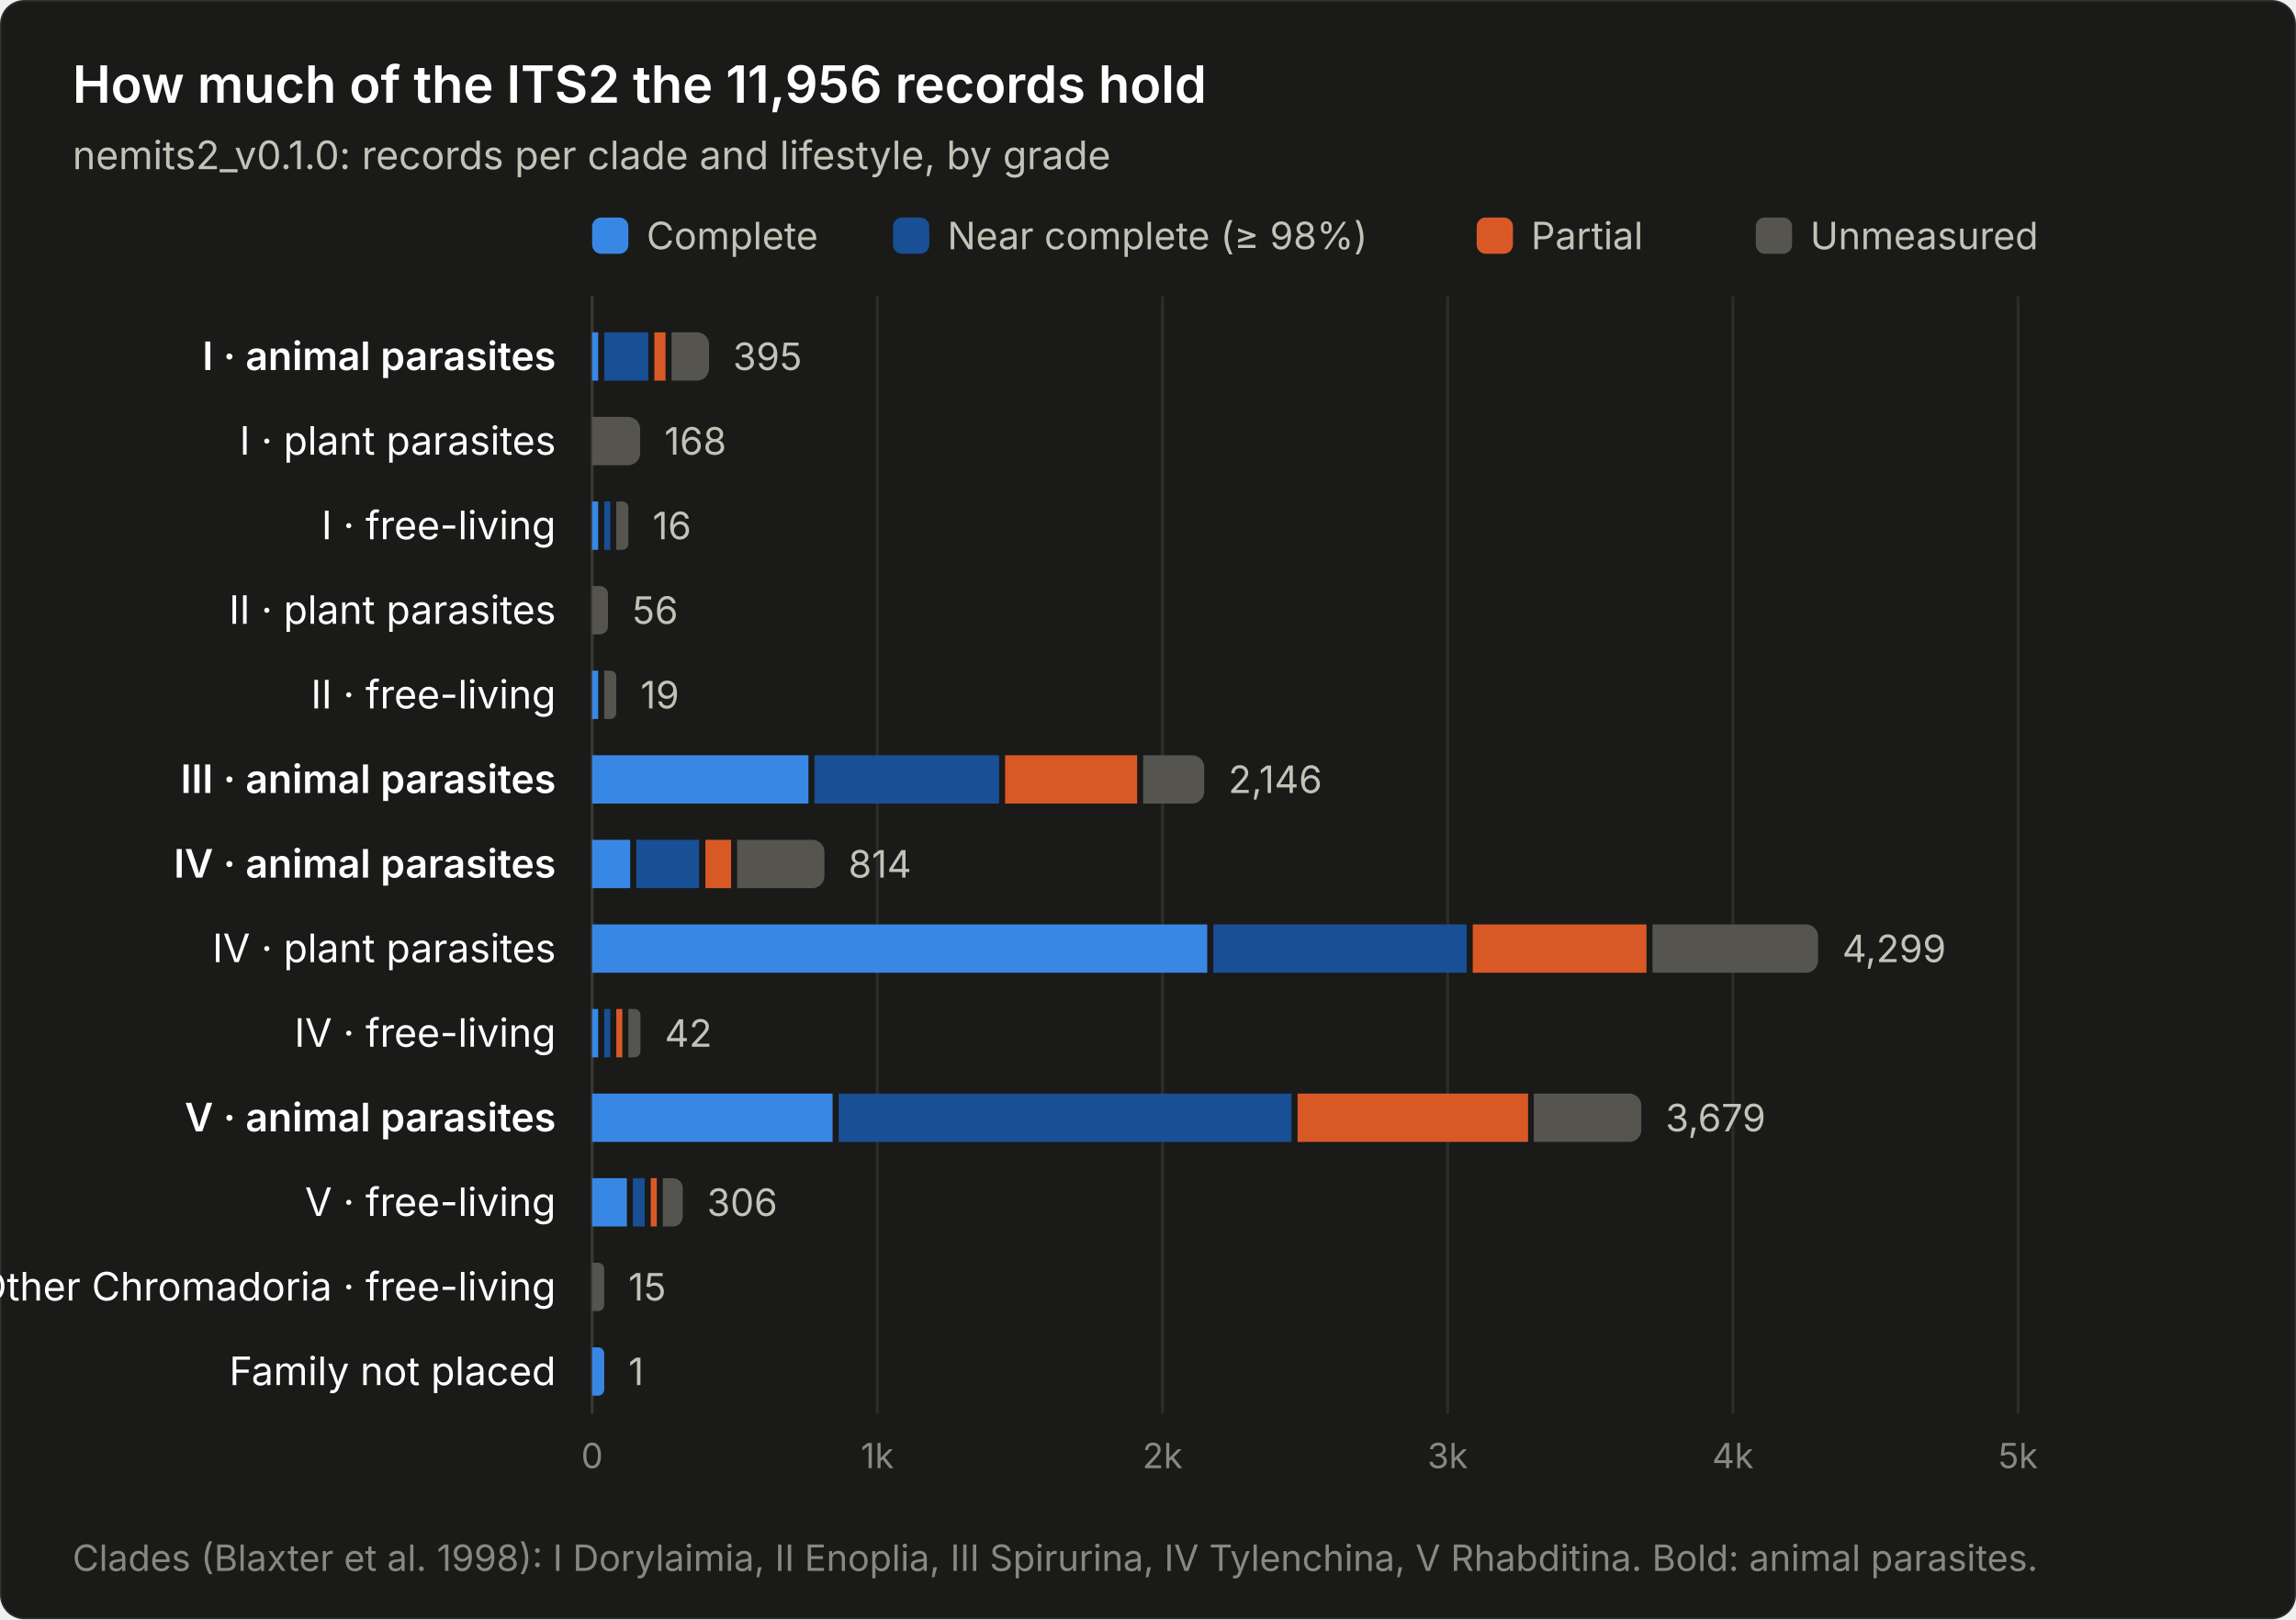
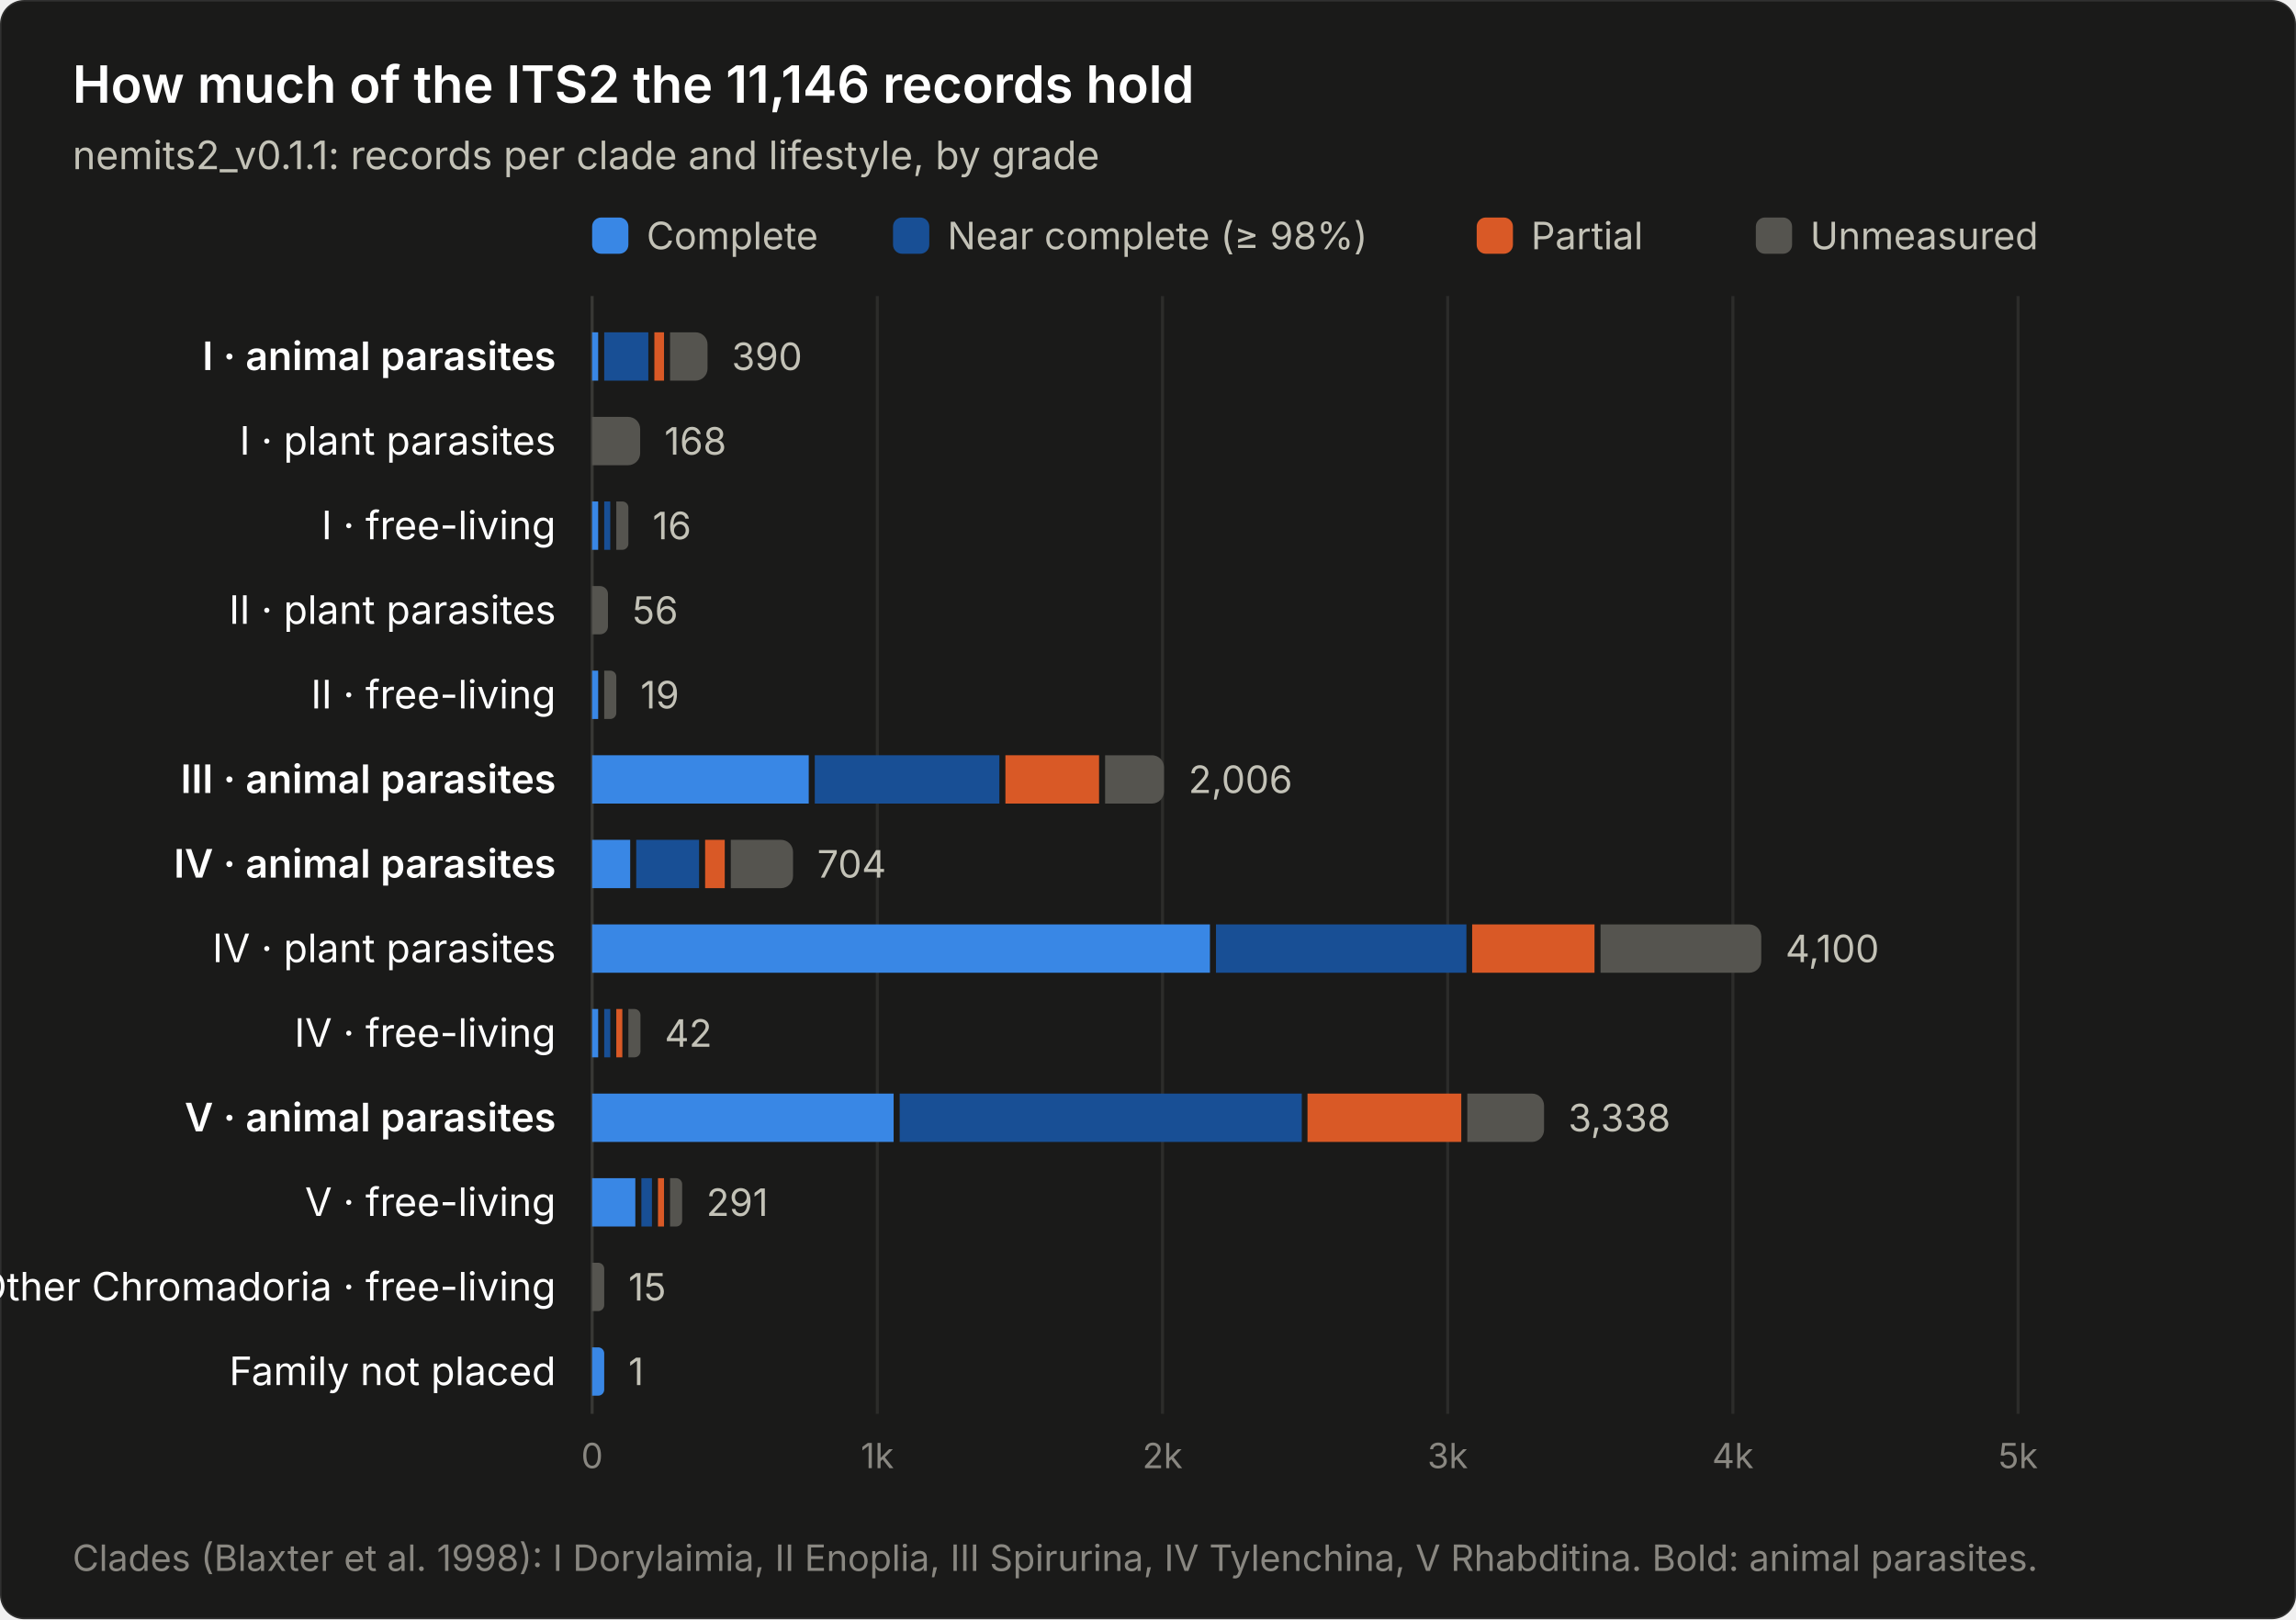
- <svg xmlns="http://www.w3.org/2000/svg" width="760" height="536" viewBox="0 0 760 536" font-family="system-ui, -apple-system, &quot;Segoe UI&quot;, sans-serif" role="img" aria-label="How much of the ITS2 the 11,956 records hold">
+ <svg xmlns="http://www.w3.org/2000/svg" width="760" height="536" viewBox="0 0 760 536" font-family="system-ui, -apple-system, &quot;Segoe UI&quot;, sans-serif" role="img" aria-label="How much of the ITS2 the 11,146 records hold">
  <rect width="760" height="536" rx="8" fill="#1a1a19" stroke="rgba(255,255,255,0.10)" />
-   <text x="24" y="34" font-size="17" font-weight="600" fill="#ffffff">How much of the ITS2 the 11,956 records hold</text>
-   <text x="24" y="56" font-size="13" fill="#c3c2b7">nemits2_v0.1.0: records per clade and lifestyle, by grade</text>
+   <text x="24" y="34" font-size="17" font-weight="600" fill="#ffffff">How much of the ITS2 the 11,146 records hold</text>
+   <text x="24" y="56" font-size="13" fill="#c3c2b7">nemits2_v0.1.1: records per clade and lifestyle, by grade</text>
  <rect x="196" y="72" width="12" height="12" rx="3" fill="#3987e5" />
  <text x="214" y="82.5" font-size="12.5" fill="#c3c2b7">Complete</text>
  <rect x="295.6" y="72" width="12" height="12" rx="3" fill="#184f95" />
  <text x="313.6" y="82.5" font-size="12.5" fill="#c3c2b7">Near complete (≥ 98%)</text>
  <rect x="488.8" y="72" width="12" height="12" rx="3" fill="#d95926" />
  <text x="506.8" y="82.5" font-size="12.5" fill="#c3c2b7">Partial</text>
  <rect x="581.2" y="72" width="12" height="12" rx="3" fill="#55544f" />
  <text x="599.2" y="82.5" font-size="12.5" fill="#c3c2b7">Unmeasured</text>
  <line x1="196.0" y1="98" x2="196.0" y2="468" stroke="#383835" stroke-width="1" />
  <text x="196.0" y="486" font-size="11.5" fill="#898781" text-anchor="middle" font-variant-numeric="tabular-nums">0</text>
  <line x1="290.4" y1="98" x2="290.4" y2="468" stroke="#2c2c2a" stroke-width="1" />
  <text x="290.4" y="486" font-size="11.5" fill="#898781" text-anchor="middle" font-variant-numeric="tabular-nums">1k</text>
  <line x1="384.8" y1="98" x2="384.8" y2="468" stroke="#2c2c2a" stroke-width="1" />
  <text x="384.8" y="486" font-size="11.5" fill="#898781" text-anchor="middle" font-variant-numeric="tabular-nums">2k</text>
  <line x1="479.2" y1="98" x2="479.2" y2="468" stroke="#2c2c2a" stroke-width="1" />
  <text x="479.2" y="486" font-size="11.5" fill="#898781" text-anchor="middle" font-variant-numeric="tabular-nums">3k</text>
  <line x1="573.6" y1="98" x2="573.6" y2="468" stroke="#2c2c2a" stroke-width="1" />
  <text x="573.6" y="486" font-size="11.5" fill="#898781" text-anchor="middle" font-variant-numeric="tabular-nums">4k</text>
  <line x1="668.0" y1="98" x2="668.0" y2="468" stroke="#2c2c2a" stroke-width="1" />
  <text x="668.0" y="486" font-size="11.5" fill="#898781" text-anchor="middle" font-variant-numeric="tabular-nums">5k</text>
  <text x="184" y="122.5" font-size="13" font-weight="600" fill="#ffffff" text-anchor="end">I · animal parasites</text>
  <rect x="196.0" y="110.0" width="2.0" height="16" fill="#3987e5" />
  <rect x="200.0" y="110.0" width="14.6" height="16" fill="#184f95" />
-   <rect x="216.6" y="110.0" width="3.7" height="16" fill="#d95926" />
-   <path d="M222.3,110.0 h8.4 a4,4 0 0 1 4,4 v8.0 a4,4 0 0 1 -4,4 h-8.4 z" fill="#55544f" />
-   <text x="242.6" y="122.5" font-size="12.5" fill="#c3c2b7" font-variant-numeric="tabular-nums">395</text>
+   <rect x="216.6" y="110.0" width="3.2" height="16" fill="#d95926" />
+   <path d="M221.8,110.0 h8.4 a4,4 0 0 1 4,4 v8.0 a4,4 0 0 1 -4,4 h-8.4 z" fill="#55544f" />
+   <text x="242.2" y="122.5" font-size="12.5" fill="#c3c2b7" font-variant-numeric="tabular-nums">390</text>
  <text x="184" y="150.5" font-size="13" font-weight="400" fill="#ffffff" text-anchor="end">I · plant parasites</text>
  <path d="M196.0,138.0 h11.9 a4,4 0 0 1 4,4 v8.0 a4,4 0 0 1 -4,4 h-11.9 z" fill="#55544f" />
  <text x="219.9" y="150.5" font-size="12.5" fill="#c3c2b7" font-variant-numeric="tabular-nums">168</text>
  <text x="184" y="178.5" font-size="13" font-weight="400" fill="#ffffff" text-anchor="end">I · free-living</text>
  <rect x="196.0" y="166.0" width="2.0" height="16" fill="#3987e5" />
  <rect x="200.0" y="166.0" width="2.0" height="16" fill="#184f95" />
  <path d="M204.0,166.0 h2.0 a2.0,2.0 0 0 1 2.0,2.0 v12.0 a2.0,2.0 0 0 1 -2.0,2.0 h-2.0 z" fill="#55544f" />
  <text x="216.0" y="178.5" font-size="12.5" fill="#c3c2b7" font-variant-numeric="tabular-nums">16</text>
  <text x="184" y="206.5" font-size="13" font-weight="400" fill="#ffffff" text-anchor="end">II · plant parasites</text>
  <path d="M196.0,194.0 h2.6 a2.643,2.643 0 0 1 2.643,2.643 v10.7 a2.643,2.643 0 0 1 -2.643,2.643 h-2.6 z" fill="#55544f" />
  <text x="209.3" y="206.5" font-size="12.5" fill="#c3c2b7" font-variant-numeric="tabular-nums">56</text>
  <text x="184" y="234.5" font-size="13" font-weight="400" fill="#ffffff" text-anchor="end">II · free-living</text>
  <rect x="196.0" y="222.0" width="2.0" height="16" fill="#3987e5" />
  <path d="M200.0,222.0 h2.0 a2.0,2.0 0 0 1 2.0,2.0 v12.0 a2.0,2.0 0 0 1 -2.0,2.0 h-2.0 z" fill="#55544f" />
  <text x="212.0" y="234.5" font-size="12.5" fill="#c3c2b7" font-variant-numeric="tabular-nums">19</text>
  <text x="184" y="262.5" font-size="13" font-weight="600" fill="#ffffff" text-anchor="end">III · animal parasites</text>
-   <rect x="196.0" y="250.0" width="71.6" height="16" fill="#3987e5" />
-   <rect x="269.6" y="250.0" width="61.1" height="16" fill="#184f95" />
-   <rect x="332.7" y="250.0" width="43.7" height="16" fill="#d95926" />
-   <path d="M378.4,250.0 h16.2 a4,4 0 0 1 4,4 v8.0 a4,4 0 0 1 -4,4 h-16.2 z" fill="#55544f" />
-   <text x="406.6" y="262.5" font-size="12.5" fill="#c3c2b7" font-variant-numeric="tabular-nums">2,146</text>
+   <rect x="196.0" y="250.0" width="71.7" height="16" fill="#3987e5" />
+   <rect x="269.7" y="250.0" width="61.1" height="16" fill="#184f95" />
+   <rect x="332.8" y="250.0" width="31.0" height="16" fill="#d95926" />
+   <path d="M365.8,250.0 h15.5 a4,4 0 0 1 4,4 v8.0 a4,4 0 0 1 -4,4 h-15.5 z" fill="#55544f" />
+   <text x="393.4" y="262.5" font-size="12.5" fill="#c3c2b7" font-variant-numeric="tabular-nums">2,006</text>
  <text x="184" y="290.5" font-size="13" font-weight="600" fill="#ffffff" text-anchor="end">IV · animal parasites</text>
  <rect x="196.0" y="278.0" width="12.6" height="16" fill="#3987e5" />
  <rect x="210.6" y="278.0" width="20.8" height="16" fill="#184f95" />
-   <rect x="233.5" y="278.0" width="8.5" height="16" fill="#d95926" />
-   <path d="M244.0,278.0 h24.9 a4,4 0 0 1 4,4 v8.0 a4,4 0 0 1 -4,4 h-24.9 z" fill="#55544f" />
-   <text x="280.8" y="290.5" font-size="12.5" fill="#c3c2b7" font-variant-numeric="tabular-nums">814</text>
+   <rect x="233.4" y="278.0" width="6.5" height="16" fill="#d95926" />
+   <path d="M241.9,278.0 h16.6 a4,4 0 0 1 4,4 v8.0 a4,4 0 0 1 -4,4 h-16.6 z" fill="#55544f" />
+   <text x="270.5" y="290.5" font-size="12.5" fill="#c3c2b7" font-variant-numeric="tabular-nums">704</text>
  <text x="184" y="318.5" font-size="13" font-weight="400" fill="#ffffff" text-anchor="end">IV · plant parasites</text>
-   <rect x="196.0" y="306.0" width="203.6" height="16" fill="#3987e5" />
-   <rect x="401.6" y="306.0" width="83.9" height="16" fill="#184f95" />
-   <rect x="487.5" y="306.0" width="57.5" height="16" fill="#d95926" />
-   <path d="M547.0,306.0 h50.8 a4,4 0 0 1 4,4 v8.0 a4,4 0 0 1 -4,4 h-50.8 z" fill="#55544f" />
-   <text x="609.8" y="318.5" font-size="12.5" fill="#c3c2b7" font-variant-numeric="tabular-nums">4,299</text>
+   <rect x="196.0" y="306.0" width="204.5" height="16" fill="#3987e5" />
+   <rect x="402.5" y="306.0" width="82.9" height="16" fill="#184f95" />
+   <rect x="487.3" y="306.0" width="40.5" height="16" fill="#d95926" />
+   <path d="M529.8,306.0 h49.2 a4,4 0 0 1 4,4 v8.0 a4,4 0 0 1 -4,4 h-49.2 z" fill="#55544f" />
+   <text x="591.0" y="318.5" font-size="12.5" fill="#c3c2b7" font-variant-numeric="tabular-nums">4,100</text>
  <text x="184" y="346.5" font-size="13" font-weight="400" fill="#ffffff" text-anchor="end">IV · free-living</text>
  <rect x="196.0" y="334.0" width="2.0" height="16" fill="#3987e5" />
  <rect x="200.0" y="334.0" width="2.0" height="16" fill="#184f95" />
  <rect x="204.0" y="334.0" width="2.0" height="16" fill="#d95926" />
  <path d="M208.0,334.0 h2.0 a2.0,2.0 0 0 1 2.0,2.0 v12.0 a2.0,2.0 0 0 1 -2.0,2.0 h-2.0 z" fill="#55544f" />
  <text x="220.0" y="346.5" font-size="12.5" fill="#c3c2b7" font-variant-numeric="tabular-nums">42</text>
  <text x="184" y="374.5" font-size="13" font-weight="600" fill="#ffffff" text-anchor="end">V · animal parasites</text>
-   <rect x="196.0" y="362.0" width="79.6" height="16" fill="#3987e5" />
-   <rect x="277.6" y="362.0" width="149.9" height="16" fill="#184f95" />
-   <rect x="429.5" y="362.0" width="76.3" height="16" fill="#d95926" />
-   <path d="M507.7,362.0 h31.6 a4,4 0 0 1 4,4 v8.0 a4,4 0 0 1 -4,4 h-31.6 z" fill="#55544f" />
-   <text x="551.3" y="374.5" font-size="12.5" fill="#c3c2b7" font-variant-numeric="tabular-nums">3,679</text>
+   <rect x="196.0" y="362.0" width="99.8" height="16" fill="#3987e5" />
+   <rect x="297.8" y="362.0" width="133.1" height="16" fill="#184f95" />
+   <rect x="432.8" y="362.0" width="50.9" height="16" fill="#d95926" />
+   <path d="M485.7,362.0 h21.4 a4,4 0 0 1 4,4 v8.0 a4,4 0 0 1 -4,4 h-21.4 z" fill="#55544f" />
+   <text x="519.1" y="374.5" font-size="12.5" fill="#c3c2b7" font-variant-numeric="tabular-nums">3,338</text>
  <text x="184" y="402.5" font-size="13" font-weight="400" fill="#ffffff" text-anchor="end">V · free-living</text>
-   <rect x="196.0" y="390.0" width="11.5" height="16" fill="#3987e5" />
-   <rect x="209.5" y="390.0" width="3.9" height="16" fill="#184f95" />
-   <rect x="215.4" y="390.0" width="2.0" height="16" fill="#d95926" />
-   <path d="M219.4,390.0 h3.3 a3.304,3.304 0 0 1 3.304,3.304 v9.4 a3.304,3.304 0 0 1 -3.304,3.304 h-3.3 z" fill="#55544f" />
-   <text x="234.0" y="402.5" font-size="12.5" fill="#c3c2b7" font-variant-numeric="tabular-nums">306</text>
+   <rect x="196.0" y="390.0" width="14.3" height="16" fill="#3987e5" />
+   <rect x="212.3" y="390.0" width="3.5" height="16" fill="#184f95" />
+   <rect x="217.8" y="390.0" width="2.0" height="16" fill="#d95926" />
+   <path d="M221.8,390.0 h2.0 a2.0,2.0 0 0 1 2.0,2.0 v12.0 a2.0,2.0 0 0 1 -2.0,2.0 h-2.0 z" fill="#55544f" />
+   <text x="233.8" y="402.5" font-size="12.5" fill="#c3c2b7" font-variant-numeric="tabular-nums">291</text>
  <text x="184" y="430.5" font-size="13" font-weight="400" fill="#ffffff" text-anchor="end">Other Chromadoria · free-living</text>
  <path d="M196.0,418.0 h2.0 a2.0,2.0 0 0 1 2.0,2.0 v12.0 a2.0,2.0 0 0 1 -2.0,2.0 h-2.0 z" fill="#55544f" />
  <text x="208.0" y="430.5" font-size="12.5" fill="#c3c2b7" font-variant-numeric="tabular-nums">15</text>
  <text x="184" y="458.5" font-size="13" font-weight="400" fill="#ffffff" text-anchor="end">Family not placed</text>
  <path d="M196.0,446.0 h2.0 a2.0,2.0 0 0 1 2.0,2.0 v12.0 a2.0,2.0 0 0 1 -2.0,2.0 h-2.0 z" fill="#3987e5" />
  <text x="208.0" y="458.5" font-size="12.5" fill="#c3c2b7" font-variant-numeric="tabular-nums">1</text>
  <text x="24" y="520" font-size="12" fill="#898781">Clades (Blaxter et al. 1998): I Dorylaimia, II Enoplia, III Spirurina, IV Tylenchina, V Rhabditina. Bold: animal parasites.</text>
</svg>
